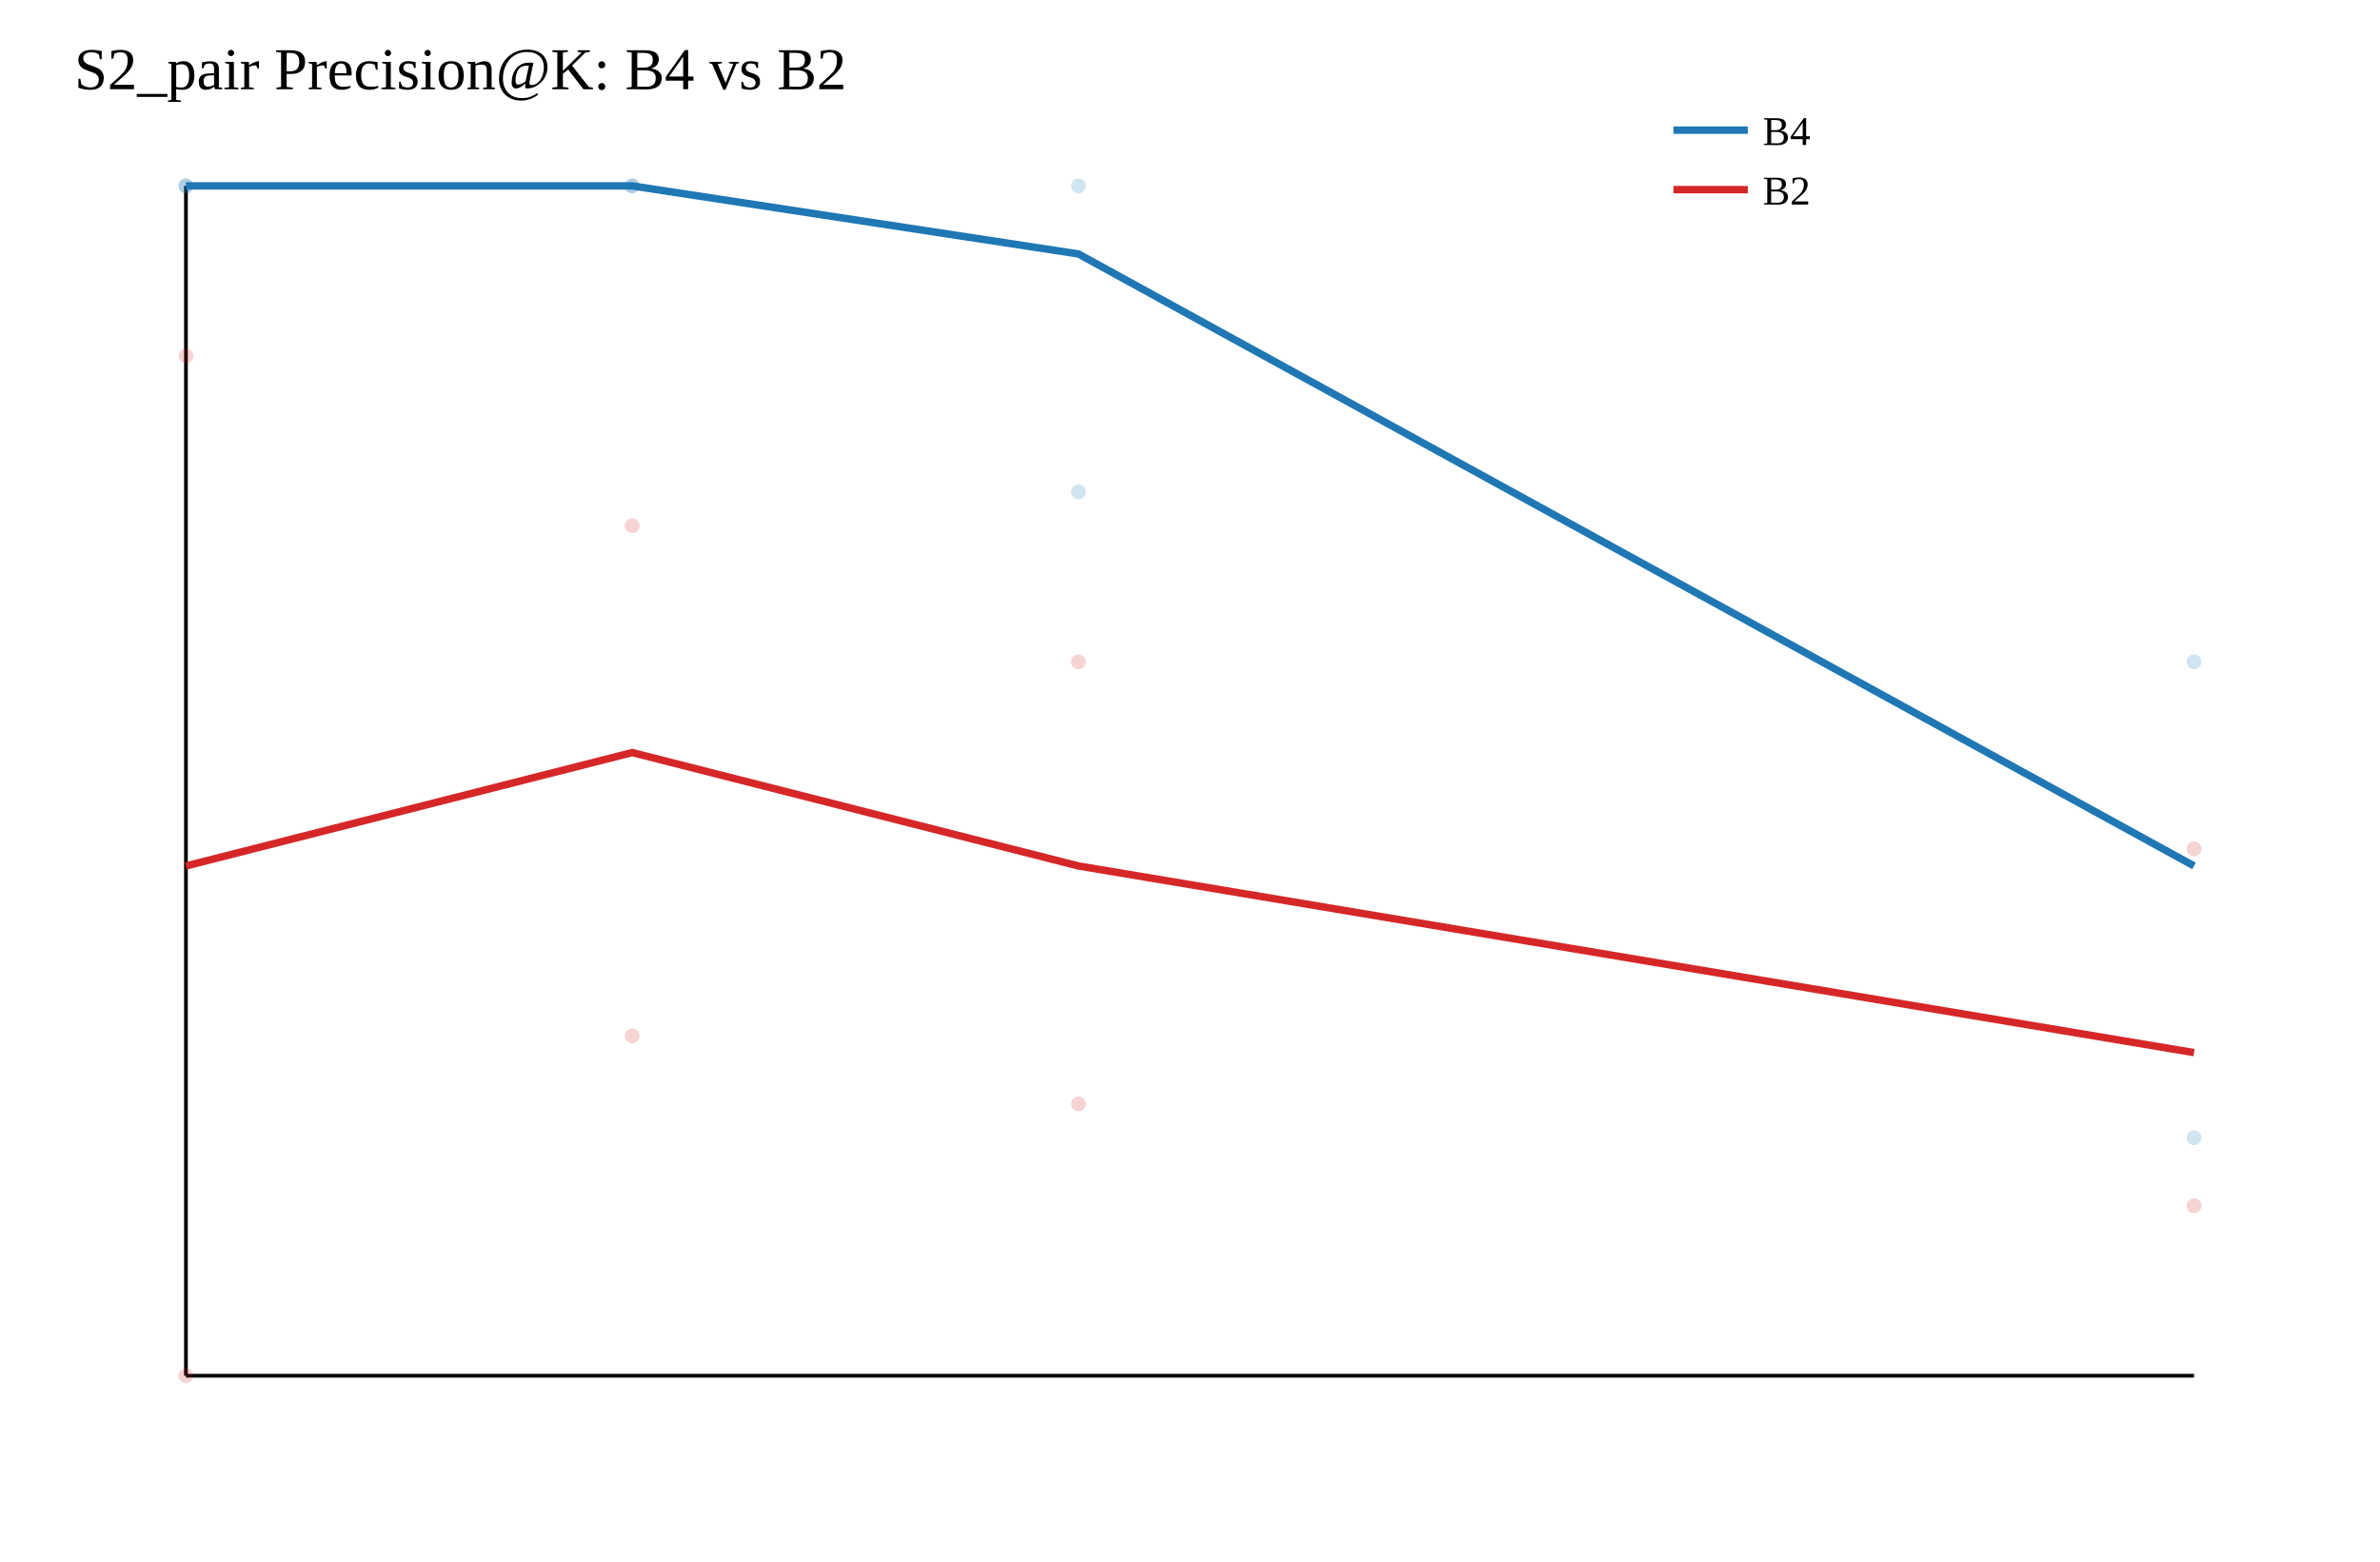
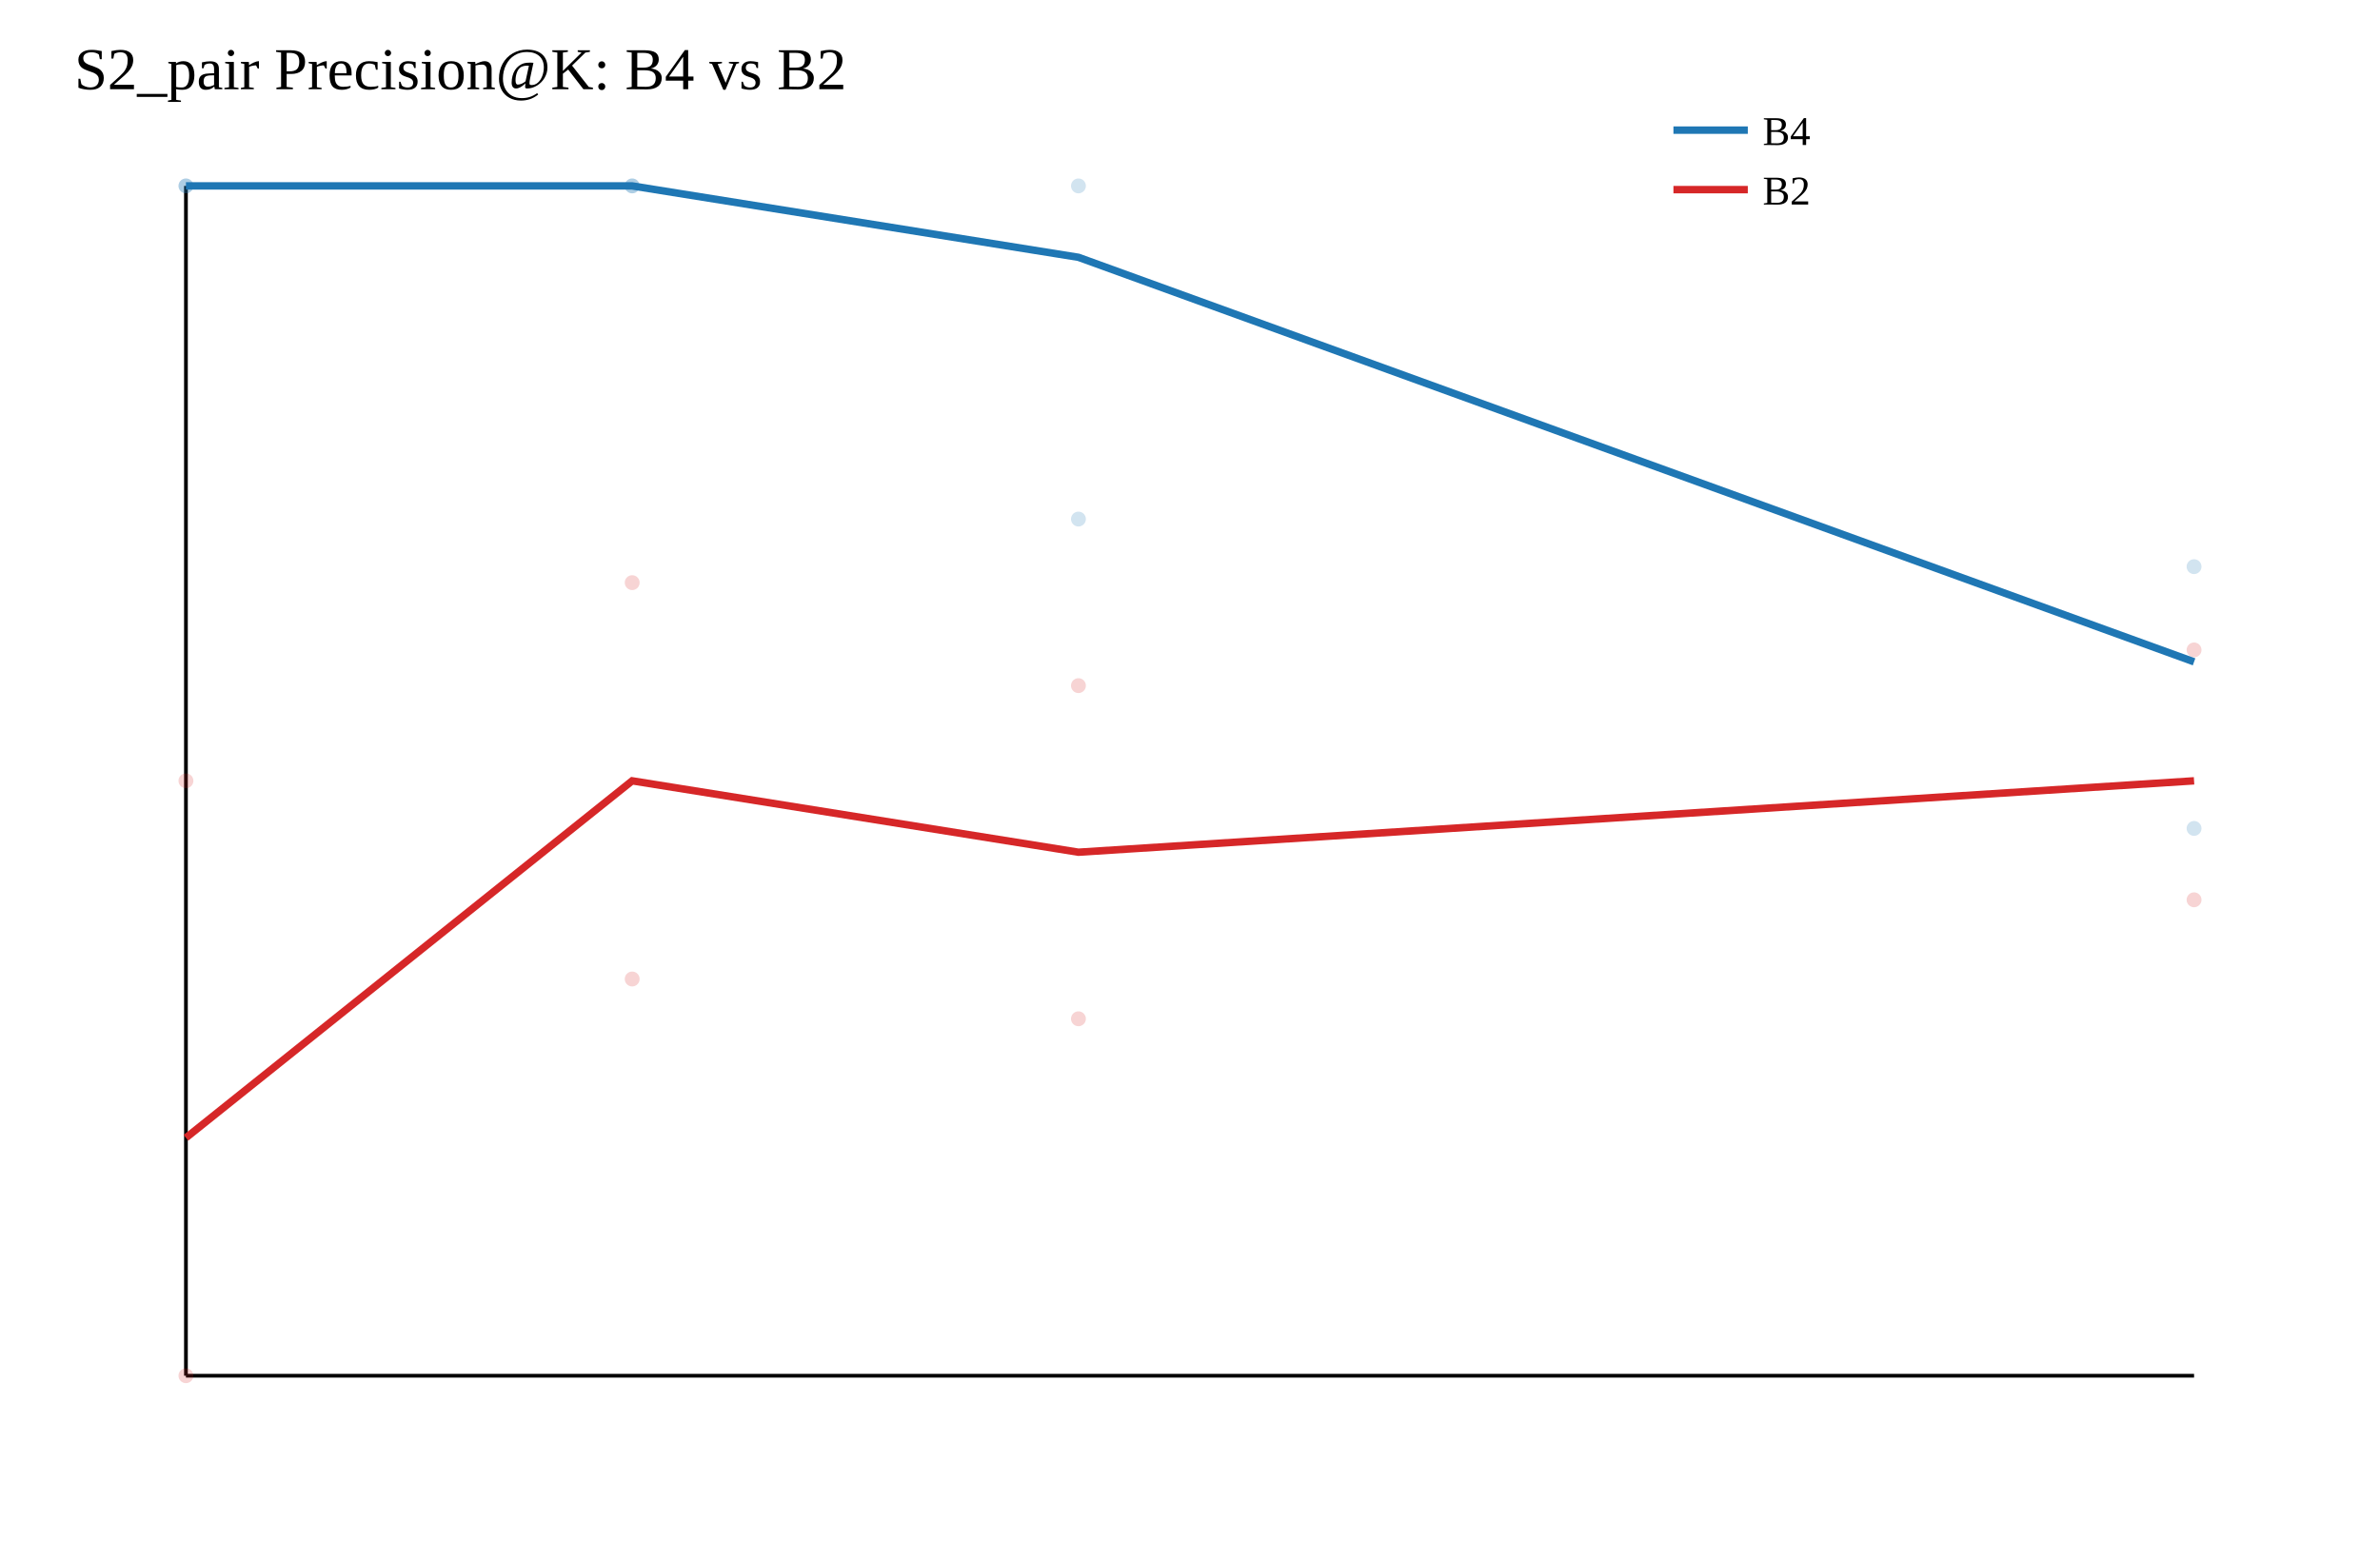
<svg xmlns="http://www.w3.org/2000/svg" width="640" height="420">
  <text x="20" y="24" font-size="16">S2_pair Precision@K: B4 vs B2</text>
  <line x1="50" y1="370" x2="590" y2="370" stroke="black" />
  <line x1="50" y1="370" x2="50" y2="50" stroke="black" />
  <circle cx="50.0" cy="50.0" r="2" fill="#1f77b4" opacity="0.2" />
  <circle cx="170.0" cy="50.0" r="2" fill="#1f77b4" opacity="0.2" />
-   <circle cx="290.0" cy="132.3" r="2" fill="#1f77b4" opacity="0.2" />
-   <circle cx="590.0" cy="306.0" r="2" fill="#1f77b4" opacity="0.2" />
+   <circle cx="290.0" cy="139.6" r="2" fill="#1f77b4" opacity="0.2" />
+   <circle cx="590.0" cy="222.8" r="2" fill="#1f77b4" opacity="0.2" />
  <circle cx="50.0" cy="50.0" r="2" fill="#1f77b4" opacity="0.2" />
  <circle cx="170.0" cy="50.0" r="2" fill="#1f77b4" opacity="0.2" />
  <circle cx="290.0" cy="50.0" r="2" fill="#1f77b4" opacity="0.2" />
-   <circle cx="590.0" cy="178.0" r="2" fill="#1f77b4" opacity="0.2" />
+   <circle cx="590.0" cy="152.4" r="2" fill="#1f77b4" opacity="0.2" />
  <circle cx="50.0" cy="370.0" r="2" fill="#d62728" opacity="0.2" />
-   <circle cx="170.0" cy="278.6" r="2" fill="#d62728" opacity="0.2" />
-   <circle cx="290.0" cy="296.9" r="2" fill="#d62728" opacity="0.2" />
-   <circle cx="590.0" cy="324.3" r="2" fill="#d62728" opacity="0.2" />
-   <circle cx="50.0" cy="95.7" r="2" fill="#d62728" opacity="0.2" />
-   <circle cx="170.0" cy="141.4" r="2" fill="#d62728" opacity="0.2" />
-   <circle cx="290.0" cy="178.0" r="2" fill="#d62728" opacity="0.2" />
-   <circle cx="590.0" cy="228.3" r="2" fill="#d62728" opacity="0.2" />
-   <polyline fill="none" stroke="#1f77b4" stroke-width="2" points="50.0,50.0 170.0,50.0 290.0,68.3 590.0,232.9" />
+   <circle cx="170.0" cy="263.3" r="2" fill="#d62728" opacity="0.2" />
+   <circle cx="290.0" cy="274.0" r="2" fill="#d62728" opacity="0.2" />
+   <circle cx="590.0" cy="242.0" r="2" fill="#d62728" opacity="0.2" />
+   <circle cx="50.0" cy="210.0" r="2" fill="#d62728" opacity="0.2" />
+   <circle cx="170.0" cy="156.7" r="2" fill="#d62728" opacity="0.2" />
+   <circle cx="290.0" cy="184.4" r="2" fill="#d62728" opacity="0.2" />
+   <circle cx="590.0" cy="174.8" r="2" fill="#d62728" opacity="0.2" />
+   <polyline fill="none" stroke="#1f77b4" stroke-width="2" points="50.0,50.0 170.0,50.0 290.0,69.2 590.0,178.0" />
  <line x1="450" y1="35" x2="470" y2="35" stroke="#1f77b4" stroke-width="2" />
  <text x="474" y="39" font-size="11">B4</text>
-   <polyline fill="none" stroke="#d62728" stroke-width="2" points="50.0,232.9 170.0,202.4 290.0,232.9 590.0,283.1" />
+   <polyline fill="none" stroke="#d62728" stroke-width="2" points="50.0,306.0 170.0,210.0 290.0,229.2 590.0,210.0" />
  <line x1="450" y1="51" x2="470" y2="51" stroke="#d62728" stroke-width="2" />
  <text x="474" y="55" font-size="11">B2</text>
</svg>
